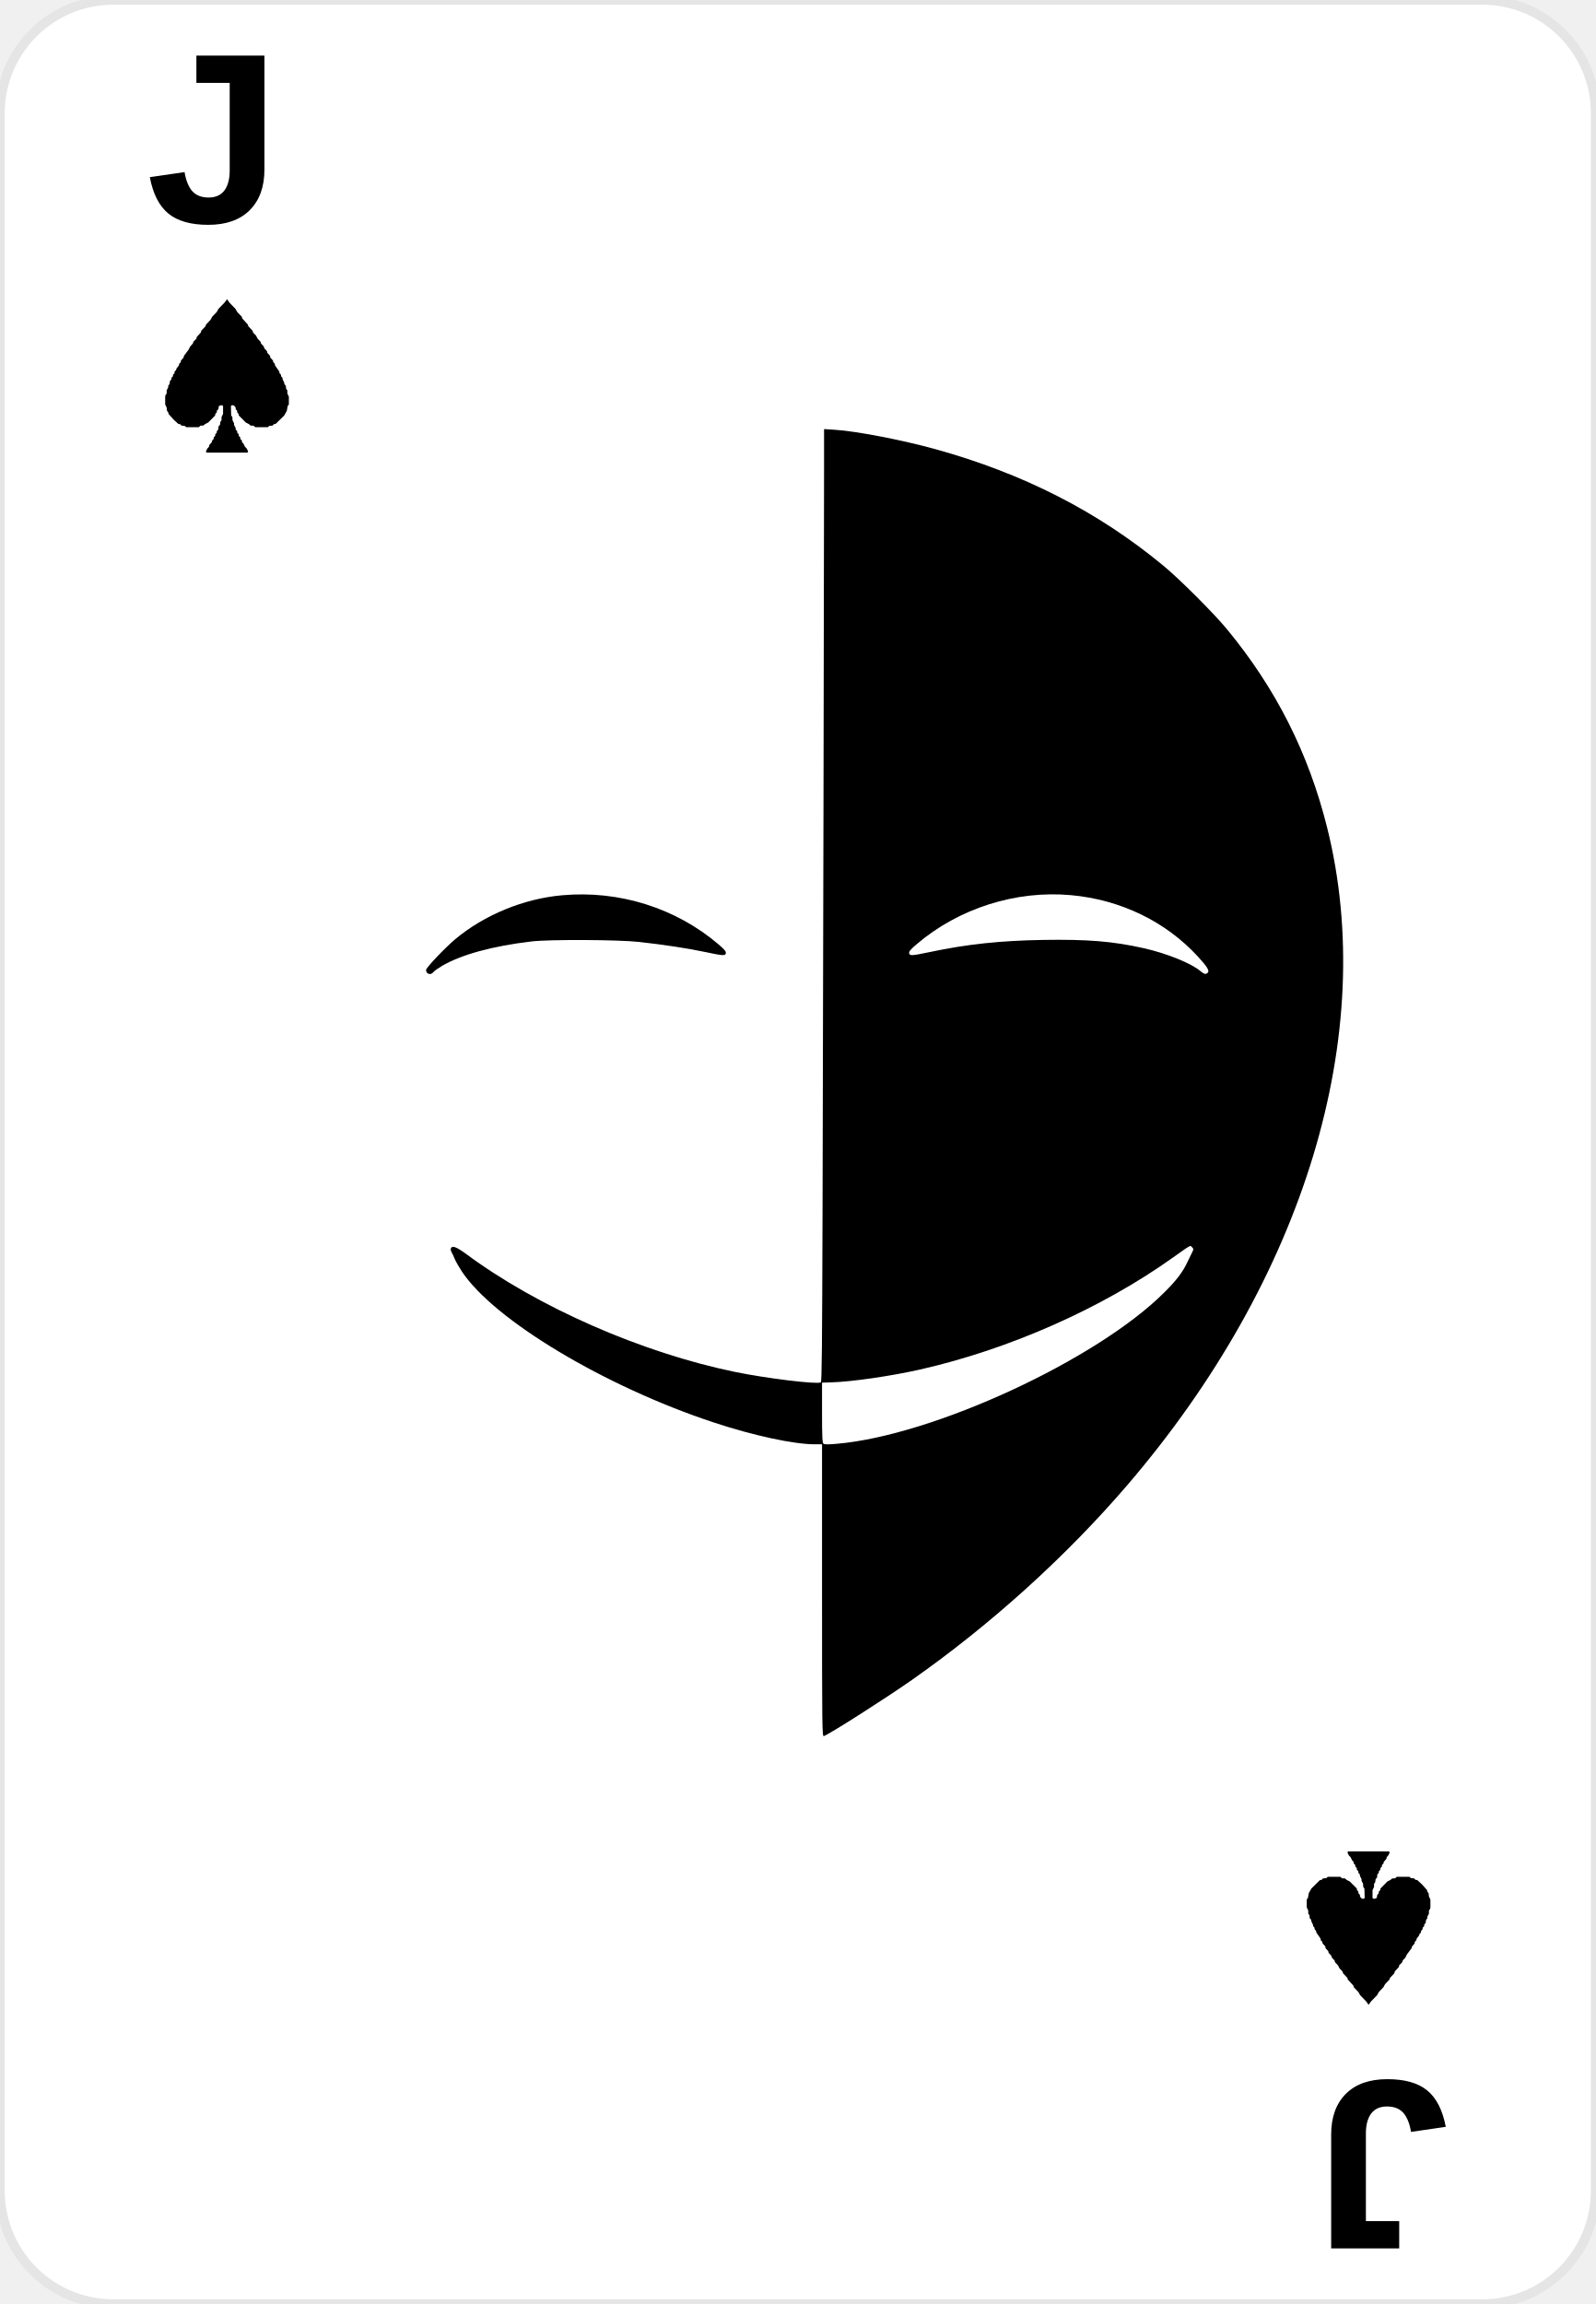
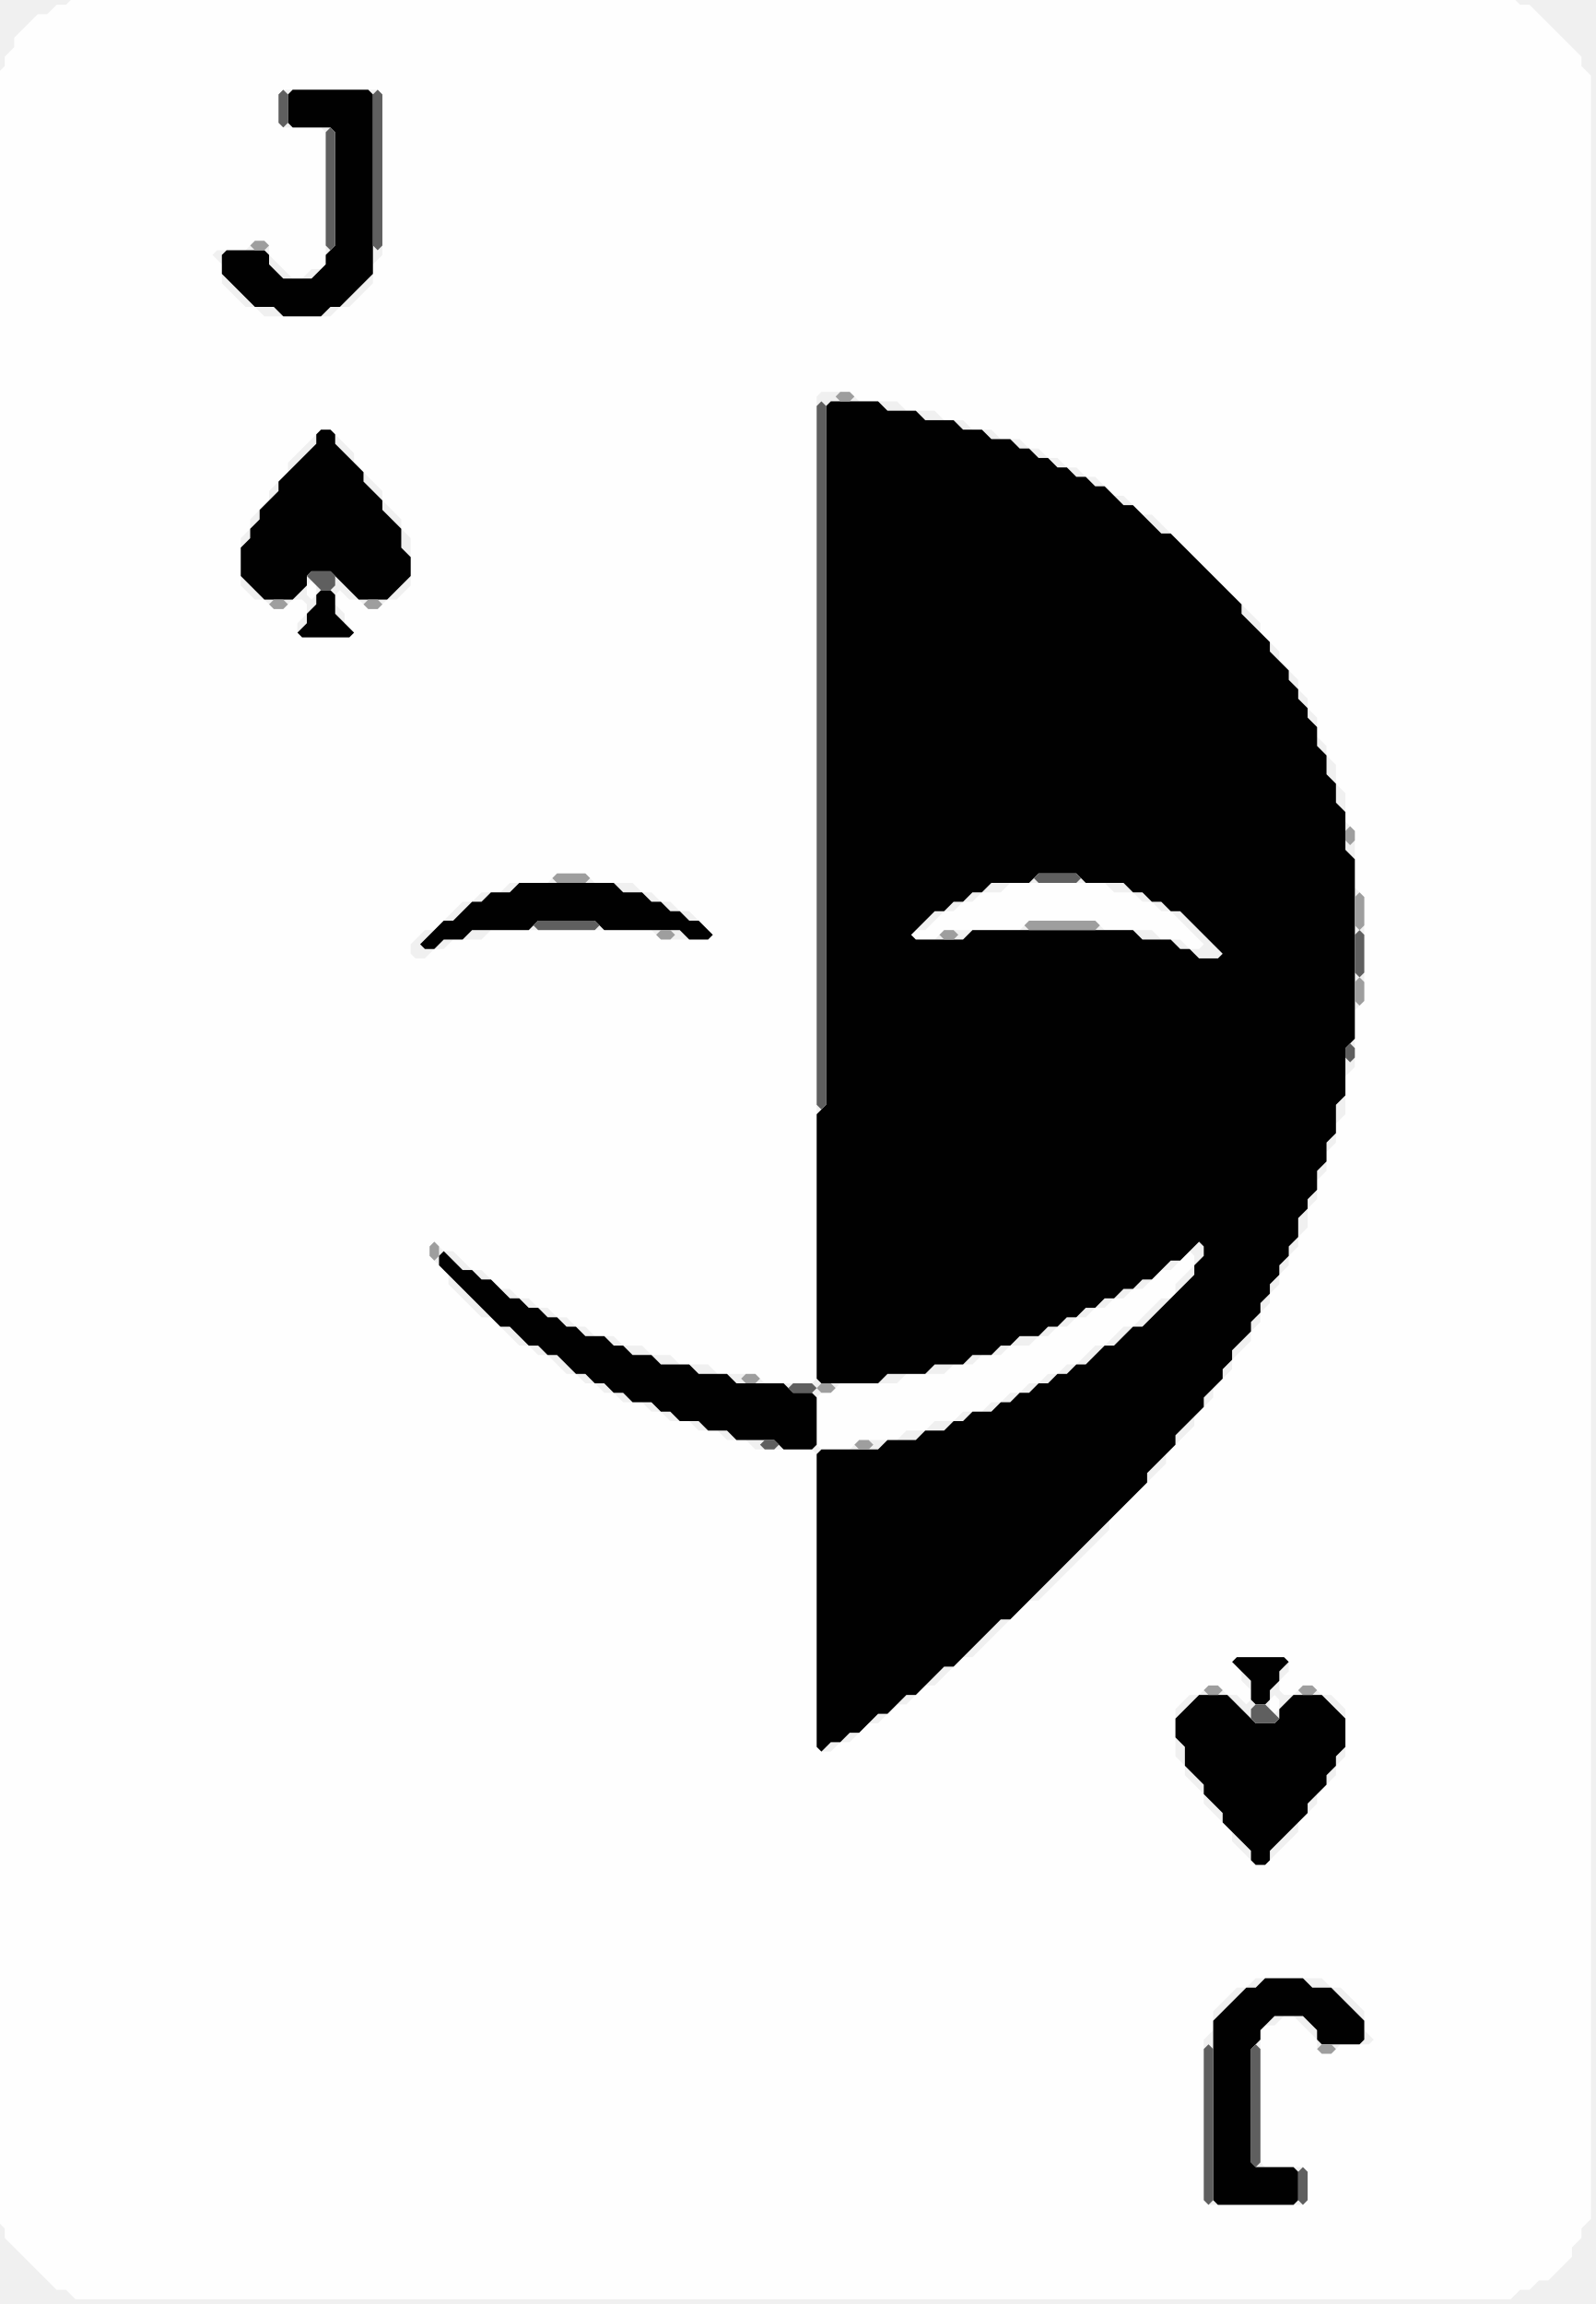
- <svg xmlns="http://www.w3.org/2000/svg" width="169" height="244" viewBox="0 0 169 244" fill="none">
-   <rect width="169" height="244" rx="12" fill="white" stroke="#E5E5E5" />
-   <g transform="translate(84.5 122) scale(1.07) translate(-84.5 -122)">
-     <g transform="translate(20, 30)">
-       <text font-family="Arial" font-size="24" font-weight="bold" fill="#000000">J</text>
-       <g transform="translate(8, 14) scale(0.8)">
-         <path d="M2.521,10.977 L-2.521,10.977 L-2.618,10.838 L-2.424,10.451 L-2.234,10.257 L-2.21,10.063 L-1.882,9.675 L-1.843,9.481 L-1.656,9.287 L-1.648,9.093 L-1.46,8.899 L-1.455,8.705 L-1.272,8.511 L-1.261,8.317 L-1.083,8.123 L-1.048,7.735 L-0.873,7.542 L-0.819,7.154 L-0.679,6.96 L-0.677,6.572 L-0.489,6.184 L-0.489,5.214 L-0.582,5.121 L-0.776,5.117 L-1.01,5.214 L-1.076,5.602 L-1.261,5.796 L-1.261,5.99 L-1.449,6.184 L-1.467,6.378 L-2.327,7.249 L-2.715,7.445 L-2.909,7.617 L-3.297,7.645 L-3.491,7.829 L-5.043,7.832 L-5.237,7.671 L-5.624,7.635 L-5.818,7.445 L-6.012,7.435 L-6.594,6.904 L-7.238,6.184 L-7.273,5.99 L-7.428,5.796 L-7.467,5.408 L-7.65,5.02 L-7.652,4.051 L-7.611,3.857 L-7.469,3.663 L-7.467,3.275 L-7.273,2.887 L-7.273,2.693 L-7.115,2.499 L-7.059,2.111 L-6.885,1.917 L-6.878,1.723 L-6.691,1.529 L-6.678,1.336 L-6.497,1.142 L-6.488,0.948 L-6.303,0.754 L-6.245,0.56 L-5.946,0.172 L-5.915,-0.022 L-5.722,-0.216 L-5.703,-0.41 L-5.372,-0.798 L-5.333,-0.992 L-4.752,-1.767 L-4.558,-2.155 L-4.214,-2.543 L-4.168,-2.737 L-3.786,-3.125 L-3.753,-3.319 L-3.228,-3.901 L-3.197,-4.095 L-2.65,-4.676 L-2.595,-4.87 L-2.041,-5.452 L-1.832,-5.84 L-1.272,-6.422 L-1.058,-6.81 L-0.309,-7.586 L0,-8.008 L0.299,-7.586 L1.048,-6.81 L1.265,-6.422 L1.828,-5.84 L1.873,-5.646 L2.576,-4.87 L2.624,-4.676 L3.169,-4.095 L3.214,-3.901 L3.585,-3.513 L3.785,-3.125 L4.157,-2.737 L4.194,-2.543 L4.555,-2.155 L4.595,-1.961 L4.945,-1.574 L4.983,-1.38 L5.329,-0.992 L5.345,-0.798 L5.692,-0.41 L5.722,-0.216 L5.915,-0.022 L5.935,0.172 L6.472,0.948 L6.497,1.142 L6.673,1.336 L6.691,1.529 L6.861,1.723 L6.885,1.917 L7.078,2.305 L7.095,2.499 L7.272,2.693 L7.317,3.081 L7.464,3.275 L7.466,3.663 L7.652,4.051 L7.651,5.02 L7.504,5.214 L7.402,5.796 L7.078,6.378 L6.012,7.428 L5.818,7.445 L5.624,7.634 L5.236,7.662 L5.042,7.832 L3.491,7.832 L3.297,7.647 L2.909,7.627 L2.715,7.445 L2.327,7.251 L1.457,6.378 L1.43,6.184 L1.26,5.99 L1.255,5.796 L1.073,5.602 L1.066,5.408 L0.937,5.214 L0.776,5.117 L0.582,5.117 L0.485,5.214 L0.514,6.378 L0.66,6.572 L0.679,6.96 L0.871,7.348 L0.872,7.542 L1.066,7.929 L1.079,8.123 L1.26,8.317 L1.262,8.511 L1.453,8.705 L1.454,8.899 L1.64,9.093 L1.648,9.287 L1.842,9.481 L1.851,9.675 L2.036,9.869 L2.23,10.257 L2.424,10.451 L2.618,10.838 Z" fill="black" />
-       </g>
-     </g>
-     <g transform="translate(149, 214) rotate(180)">
-       <text font-family="Arial" font-size="24" font-weight="bold" fill="#000000">J</text>
-       <g transform="translate(8, 14) scale(0.8)">
-         <path d="M2.521,10.977 L-2.521,10.977 L-2.618,10.838 L-2.424,10.451 L-2.234,10.257 L-2.21,10.063 L-1.882,9.675 L-1.843,9.481 L-1.656,9.287 L-1.648,9.093 L-1.46,8.899 L-1.455,8.705 L-1.272,8.511 L-1.261,8.317 L-1.083,8.123 L-1.048,7.735 L-0.873,7.542 L-0.819,7.154 L-0.679,6.96 L-0.677,6.572 L-0.489,6.184 L-0.489,5.214 L-0.582,5.121 L-0.776,5.117 L-1.01,5.214 L-1.076,5.602 L-1.261,5.796 L-1.261,5.99 L-1.449,6.184 L-1.467,6.378 L-2.327,7.249 L-2.715,7.445 L-2.909,7.617 L-3.297,7.645 L-3.491,7.829 L-5.043,7.832 L-5.237,7.671 L-5.624,7.635 L-5.818,7.445 L-6.012,7.435 L-6.594,6.904 L-7.238,6.184 L-7.273,5.99 L-7.428,5.796 L-7.467,5.408 L-7.65,5.02 L-7.652,4.051 L-7.611,3.857 L-7.469,3.663 L-7.467,3.275 L-7.273,2.887 L-7.273,2.693 L-7.115,2.499 L-7.059,2.111 L-6.885,1.917 L-6.878,1.723 L-6.691,1.529 L-6.678,1.336 L-6.497,1.142 L-6.488,0.948 L-6.303,0.754 L-6.245,0.56 L-5.946,0.172 L-5.915,-0.022 L-5.722,-0.216 L-5.703,-0.41 L-5.372,-0.798 L-5.333,-0.992 L-4.752,-1.767 L-4.558,-2.155 L-4.214,-2.543 L-4.168,-2.737 L-3.786,-3.125 L-3.753,-3.319 L-3.228,-3.901 L-3.197,-4.095 L-2.65,-4.676 L-2.595,-4.87 L-2.041,-5.452 L-1.832,-5.84 L-1.272,-6.422 L-1.058,-6.81 L-0.309,-7.586 L0,-8.008 L0.299,-7.586 L1.048,-6.81 L1.265,-6.422 L1.828,-5.84 L1.873,-5.646 L2.576,-4.87 L2.624,-4.676 L3.169,-4.095 L3.214,-3.901 L3.585,-3.513 L3.785,-3.125 L4.157,-2.737 L4.194,-2.543 L4.555,-2.155 L4.595,-1.961 L4.945,-1.574 L4.983,-1.38 L5.329,-0.992 L5.345,-0.798 L5.692,-0.41 L5.722,-0.216 L5.915,-0.022 L5.935,0.172 L6.472,0.948 L6.497,1.142 L6.673,1.336 L6.691,1.529 L6.861,1.723 L6.885,1.917 L7.078,2.305 L7.095,2.499 L7.272,2.693 L7.317,3.081 L7.464,3.275 L7.466,3.663 L7.652,4.051 L7.651,5.02 L7.504,5.214 L7.402,5.796 L7.078,6.378 L6.012,7.428 L5.818,7.445 L5.624,7.634 L5.236,7.662 L5.042,7.832 L3.491,7.832 L3.297,7.647 L2.909,7.627 L2.715,7.445 L2.327,7.251 L1.457,6.378 L1.43,6.184 L1.26,5.99 L1.255,5.796 L1.073,5.602 L1.066,5.408 L0.937,5.214 L0.776,5.117 L0.582,5.117 L0.485,5.214 L0.514,6.378 L0.66,6.572 L0.679,6.96 L0.871,7.348 L0.872,7.542 L1.066,7.929 L1.079,8.123 L1.26,8.317 L1.262,8.511 L1.453,8.705 L1.454,8.899 L1.64,9.093 L1.648,9.287 L1.842,9.481 L1.851,9.675 L2.036,9.869 L2.23,10.257 L2.424,10.451 L2.618,10.838 Z" fill="black" />
-       </g>
-     </g>
-     <g transform="translate(84.5, 122)">
-       <g transform="translate(-100, 75) scale(0.01, 0.01)">
-         <g transform="translate(0, 2048) scale(1, -1)" fill="#000000" stroke="none">
-           <path d="M10260 16269 c0 -769 -10 -5562 -15 -7303 -4 -1347 -7 -1691 -17               -1698 -33 -22 -536 39 -848 103 -924 190 -1955 642 -2666 1170 -95 69 -136 84               -148 53 -4 -9 0 -26 7 -38 7 -12 21 -41 31 -66 10 -25 42 -81 71 -125 319               -481 1413 -1137 2493 -1494 390 -129 795 -217 1004 -216 l68 0 0 -1447 c0               -1374 1 -1447 18 -1441 62 23 620 379 872 556 782 549 1526 1222 2131 1927               1755 2045 2490 4467 1978 6512 -184 736 -508 1376 -993 1963 -129 156 -467               494 -626 625 -648 536 -1384 912 -2260 1155 -326 90 -787 179 -992 191 l-108               7 0 -434z m2445 -4179 c491 -45 935 -260 1254 -606 90 -98 117 -140 101 -159               -18 -22 -38 -18 -74 13 -87 76 -334 176 -561 227 -307 69 -559 89 -999 82               -419 -7 -750 -42 -1114 -119 -186 -39 -206 -40 -210 -11 -2 16 15 37 74 87               417 356 983 536 1529 486z m1199 -3486 c14 -14 14 -19 3 -42 -8 -15 -29 -58               -47 -97 -47 -102 -110 -186 -230 -305 -669 -669 -2288 -1418 -3244 -1500 -87               -8 -122 -7 -132 1 -11 9 -14 69 -14 308 l0 296 93 3 c201 6 589 62 877 127               887 201 1804 608 2510 1113 112 81 145 103 167 111 1 1 9 -6 17 -15z" />
-           <path d="M7668 12089 c-379 -33 -771 -194 -1058 -434 -103 -87 -290 -283 -290               -306 0 -40 48 -54 72 -21 7 10 45 37 83 60 191 113 505 199 890 244 177 21               858 18 1065 -5 234 -26 482 -63 650 -99 184 -39 204 -40 208 -11 2 16 -15 37               -74 87 -421 359 -983 536 -1546 485z" />
-         </g>
-       </g>
-     </g>
-   </g>
+ <svg xmlns="http://www.w3.org/2000/svg" width="169" height="244" viewBox="0 0 169 244" shape-rendering="geometricPrecision">
+   <path fill="#fefefe" fill-rule="evenodd" d="M160.0,243.5 L8.0,243.5 L7.0,242.5 L6.0,242.5 L0.5,237.0 L0.5,236.0 L-0.5,235.0 L-0.5,8.0 L0.5,7.0 L0.5,6.0 L1.5,5.0 L1.5,4.0 L4.0,1.5 L5.0,1.5 L6.0,0.5 L7.0,0.5 L8.0,-0.5 L160.0,-0.5 L161.0,0.5 L162.0,0.5 L167.5,6.0 L167.5,7.0 L168.5,8.0 L168.5,235.0 L167.5,236.0 L167.5,237.0 L166.5,238.0 L166.5,239.0 L164.0,241.5 L163.0,241.5 L162.0,242.5 L161.0,242.5 Z M35.5,33.0 L36.0,32.5 L37.0,32.5 L39.5,30.0 L39.5,28.0 L40.5,27.0 L40.5,10.0 L40.0,9.5 L30.0,9.5 L29.5,10.0 L29.5,13.0 L30.0,13.5 L34.0,13.5 L34.5,14.0 L34.5,28.0 L34.0,28.5 L33.0,28.5 L32.0,29.5 L31.0,29.5 L28.5,27.0 L28.5,26.0 L28.0,25.5 L27.0,25.5 L26.0,26.5 L23.0,26.5 L22.5,27.0 L23.5,28.0 L23.5,30.0 L26.0,32.5 L27.0,32.5 L28.0,33.5 L35.0,33.5 Z M88.5,185.0 L89.0,184.5 L90.0,184.5 L92.0,182.5 L93.0,182.5 L95.0,180.5 L96.0,180.5 L98.0,178.5 L99.0,178.5 L102.0,175.5 L103.0,175.5 L109.0,169.5 L110.0,169.5 L117.5,162.0 L117.5,161.0 L123.5,155.0 L123.5,154.0 L126.5,151.0 L126.5,150.0 L128.5,148.0 L128.5,147.0 L130.5,145.0 L130.5,144.0 L132.5,142.0 L132.5,141.0 L133.5,140.0 L133.5,139.0 L134.5,138.0 L134.5,137.0 L135.5,136.0 L135.5,135.0 L136.5,134.0 L136.5,133.0 L137.5,132.0 L137.5,131.0 L138.5,130.0 L138.5,128.0 L139.5,127.0 L139.5,125.0 L140.5,124.0 L140.5,122.0 L141.5,121.0 L141.5,119.0 L142.5,118.0 L142.5,114.0 L143.5,113.0 L143.5,107.0 L144.5,106.0 L144.5,95.0 L143.5,94.0 L143.5,88.0 L142.5,87.0 L142.5,84.0 L141.5,83.0 L141.5,81.0 L140.5,80.0 L140.5,79.0 L139.5,78.0 L139.5,76.0 L138.5,75.0 L138.5,74.0 L137.5,73.0 L137.5,72.0 L135.5,70.0 L135.5,69.0 L133.5,67.0 L133.5,66.0 L122.0,54.5 L121.0,54.5 L119.0,52.5 L118.0,52.5 L116.0,50.5 L115.0,50.5 L114.0,49.5 L113.0,49.5 L112.0,48.5 L111.0,48.5 L110.0,47.5 L109.0,47.5 L108.0,46.5 L106.0,46.5 L105.0,45.5 L103.0,45.5 L102.0,44.5 L100.0,44.5 L99.0,43.5 L96.0,43.5 L95.0,42.5 L91.0,42.5 L90.0,41.5 L87.0,41.5 L86.5,42.0 L86.5,146.0 L86.0,146.5 L81.0,146.5 L80.0,145.5 L76.0,145.5 L75.0,144.5 L72.0,144.5 L71.0,143.5 L69.0,143.5 L68.0,142.5 L66.0,142.5 L65.0,141.5 L63.0,141.5 L62.0,140.5 L61.0,140.5 L60.0,139.5 L59.0,139.5 L58.0,138.5 L57.0,138.5 L56.0,137.5 L55.0,137.5 L54.0,136.5 L53.0,136.5 L51.0,134.5 L50.0,134.5 L48.0,132.5 L47.0,132.5 L46.0,131.5 L45.5,132.0 L45.5,133.0 L47.5,135.0 L47.5,136.0 L51.0,139.5 L52.0,139.5 L55.0,142.5 L56.0,142.5 L57.0,143.5 L58.0,143.5 L60.0,145.5 L61.0,145.5 L62.0,146.5 L63.0,146.5 L64.0,147.5 L65.0,147.5 L66.0,148.5 L68.0,148.5 L69.0,149.5 L70.0,149.5 L71.0,150.5 L73.0,150.5 L74.0,151.5 L76.0,151.5 L77.0,152.5 L79.0,152.5 L80.0,153.5 L86.0,153.5 L86.5,154.0 L86.5,185.0 L87.0,185.5 L88.0,185.5 Z M37.5,67.0 L36.5,66.0 L36.5,65.0 L35.5,64.0 L35.5,63.0 L36.0,62.5 L37.0,63.5 L38.0,63.5 L39.0,64.5 L40.0,64.5 L41.0,63.5 L42.0,63.5 L43.5,62.0 L43.5,57.0 L42.5,56.0 L42.5,55.0 L40.5,53.0 L40.5,52.0 L37.5,49.0 L37.5,48.0 L35.0,45.5 L34.0,45.5 L30.5,49.0 L30.5,50.0 L28.5,52.0 L28.5,53.0 L26.5,55.0 L26.5,56.0 L25.5,57.0 L25.5,62.0 L27.0,63.5 L28.0,63.5 L29.0,64.5 L30.0,64.5 L31.0,63.5 L32.0,63.5 L32.5,64.0 L32.5,65.0 L31.5,66.0 L31.5,67.0 L32.0,67.5 L37.0,67.5 Z M33.0,63.5 L32.5,63.0 L32.5,62.0 L33.0,61.5 L33.5,62.0 L33.5,63.0 Z M45.5,101.0 L46.0,100.5 L47.0,100.5 L48.0,99.5 L51.0,99.5 L52.0,98.5 L69.0,98.5 L70.0,99.5 L75.0,99.5 L75.5,99.0 L73.0,96.5 L72.0,96.5 L71.0,95.5 L70.0,95.5 L69.0,94.5 L68.0,94.5 L67.0,93.5 L63.0,93.5 L62.0,92.5 L59.0,92.5 L58.0,93.5 L54.0,93.5 L53.0,94.5 L51.0,94.5 L50.0,95.5 L49.0,95.5 L46.0,98.5 L45.0,98.5 L43.5,100.0 L43.5,101.0 L44.0,101.5 L45.0,101.5 Z M127.0,100.5 L126.0,100.5 L125.0,99.5 L123.0,99.5 L122.0,98.5 L117.0,98.5 L116.0,97.5 L109.0,97.5 L108.0,98.5 L100.0,98.5 L99.0,99.5 L97.0,99.5 L96.5,99.0 L97.0,98.5 L98.0,98.5 L100.0,96.5 L101.0,96.5 L102.0,95.5 L103.0,95.5 L104.0,94.5 L106.0,94.5 L107.0,93.5 L117.0,93.5 L118.0,94.5 L120.0,94.5 L121.0,95.5 L122.0,95.5 L123.0,96.5 L124.0,96.5 L127.5,100.0 Z M90.0,153.5 L87.0,153.5 L86.5,153.0 L86.5,148.0 L87.0,147.5 L88.0,147.5 L89.0,146.5 L95.0,146.5 L96.0,145.5 L100.0,145.5 L101.0,144.5 L103.0,144.5 L104.0,143.5 L106.0,143.5 L107.0,142.5 L109.0,142.5 L110.0,141.5 L111.0,141.5 L112.0,140.5 L113.0,140.5 L114.0,139.5 L115.0,139.5 L116.0,138.5 L117.0,138.5 L118.0,137.5 L119.0,137.5 L120.0,136.5 L121.0,136.5 L123.0,134.5 L124.0,134.5 L126.0,132.5 L126.5,133.0 L126.5,134.0 L124.5,136.0 L124.5,137.0 L124.0,137.5 L123.0,137.5 L120.0,140.5 L119.0,140.5 L117.0,142.5 L116.0,142.5 L114.0,144.5 L113.0,144.5 L112.0,145.5 L111.0,145.5 L110.0,146.5 L109.0,146.5 L108.0,147.5 L107.0,147.5 L106.0,148.5 L105.0,148.5 L104.0,149.5 L102.0,149.5 L101.0,150.5 L99.0,150.5 L98.0,151.5 L96.0,151.5 L95.0,152.5 L91.0,152.5 Z M134.5,197.0 L137.5,194.0 L137.5,193.0 L139.5,191.0 L139.5,190.0 L141.5,188.0 L141.5,187.0 L142.5,186.0 L142.5,181.0 L141.0,179.5 L140.0,179.5 L139.0,178.5 L138.0,178.5 L137.0,179.5 L136.0,179.5 L135.5,179.0 L135.5,178.0 L136.5,177.0 L136.5,176.0 L136.0,175.5 L131.0,175.5 L130.5,176.0 L131.5,177.0 L131.5,178.0 L132.5,179.0 L132.5,180.0 L132.0,180.5 L131.0,179.5 L130.0,179.5 L129.0,178.5 L128.0,178.5 L127.0,179.5 L126.0,179.5 L124.5,181.0 L124.5,186.0 L125.5,187.0 L125.5,188.0 L127.5,190.0 L127.5,191.0 L130.5,194.0 L130.5,195.0 L133.0,197.5 L134.0,197.5 Z M135.0,181.5 L134.5,181.0 L134.5,180.0 L135.0,179.5 L135.5,180.0 L135.5,181.0 Z M138.5,233.0 L138.5,230.0 L138.0,229.5 L134.0,229.5 L133.5,229.0 L133.5,215.0 L134.0,214.5 L135.0,214.5 L136.0,213.5 L137.0,213.5 L139.5,216.0 L139.5,217.0 L140.0,217.5 L141.0,217.5 L142.0,216.5 L145.0,216.5 L145.5,216.0 L144.5,215.0 L144.5,213.0 L142.0,210.5 L141.0,210.5 L140.0,209.5 L133.0,209.5 L132.0,210.5 L131.0,210.5 L128.5,213.0 L128.5,215.0 L127.5,216.0 L127.5,233.0 L128.0,233.5 L138.0,233.5 Z" />
+   <path fill="#010101" fill-rule="evenodd" d="M34.0,33.5 L30.0,33.5 L29.0,32.5 L27.0,32.5 L23.5,29.0 L23.5,27.0 L24.0,26.5 L28.0,26.5 L28.5,27.0 L28.5,28.0 L30.0,29.5 L33.0,29.5 L34.5,28.0 L34.5,27.0 L35.5,26.0 L35.5,14.0 L35.0,13.5 L31.0,13.5 L30.5,13.0 L30.5,10.0 L31.0,9.5 L39.0,9.5 L39.5,10.0 L39.5,29.0 L36.0,32.5 L35.0,32.5 Z M87.0,185.5 L86.5,185.0 L86.5,154.0 L87.0,153.5 L93.0,153.5 L94.0,152.5 L97.0,152.5 L98.0,151.5 L100.0,151.5 L101.0,150.5 L102.0,150.5 L103.0,149.5 L105.0,149.5 L106.0,148.5 L107.0,148.5 L108.0,147.5 L109.0,147.5 L110.0,146.5 L111.0,146.5 L112.0,145.5 L113.0,145.5 L114.0,144.5 L115.0,144.5 L117.0,142.5 L118.0,142.5 L120.0,140.5 L121.0,140.5 L126.5,135.0 L126.5,134.0 L127.5,133.0 L127.5,132.0 L127.0,131.5 L125.0,133.5 L124.0,133.5 L122.0,135.5 L121.0,135.5 L120.0,136.5 L119.0,136.5 L118.0,137.5 L117.0,137.5 L116.0,138.5 L115.0,138.5 L114.0,139.5 L113.0,139.5 L112.0,140.5 L111.0,140.5 L110.0,141.5 L108.0,141.5 L107.0,142.5 L106.0,142.5 L105.0,143.5 L103.0,143.5 L102.0,144.5 L99.0,144.5 L98.0,145.5 L94.0,145.5 L93.0,146.5 L87.0,146.5 L86.5,146.0 L86.5,118.0 L87.5,117.0 L87.5,43.0 L88.0,42.5 L93.0,42.5 L94.0,43.5 L97.0,43.5 L98.0,44.5 L101.0,44.5 L102.0,45.5 L104.0,45.5 L105.0,46.5 L107.0,46.5 L108.0,47.5 L109.0,47.5 L110.0,48.5 L111.0,48.5 L112.0,49.5 L113.0,49.5 L114.0,50.5 L115.0,50.5 L116.0,51.5 L117.0,51.5 L119.0,53.5 L120.0,53.5 L123.0,56.5 L124.0,56.5 L131.5,64.0 L131.5,65.0 L134.5,68.0 L134.5,69.0 L136.5,71.0 L136.5,72.0 L137.5,73.0 L137.5,74.0 L138.5,75.0 L138.5,76.0 L139.5,77.0 L139.5,79.0 L140.5,80.0 L140.5,82.0 L141.5,83.0 L141.5,85.0 L142.5,86.0 L142.5,90.0 L143.5,91.0 L143.5,110.0 L142.5,111.0 L142.5,116.0 L141.5,117.0 L141.5,120.0 L140.5,121.0 L140.5,123.0 L139.5,124.0 L139.5,126.0 L138.5,127.0 L138.5,128.0 L137.5,129.0 L137.5,131.0 L136.5,132.0 L136.5,133.0 L135.5,134.0 L135.5,135.0 L134.5,136.0 L134.5,137.0 L133.5,138.0 L133.5,139.0 L132.5,140.0 L132.5,141.0 L130.5,143.0 L130.5,144.0 L129.5,145.0 L129.5,146.0 L127.5,148.0 L127.5,149.0 L124.5,152.0 L124.5,153.0 L121.5,156.0 L121.5,157.0 L107.0,171.5 L106.0,171.5 L101.0,176.5 L100.0,176.5 L97.0,179.5 L96.0,179.5 L94.0,181.5 L93.0,181.5 L91.0,183.5 L90.0,183.5 L89.0,184.5 L88.0,184.5 Z M41.0,63.5 L38.0,63.5 L35.0,60.5 L33.0,60.5 L32.5,61.0 L32.5,62.0 L31.0,63.5 L28.0,63.5 L25.5,61.0 L25.5,58.0 L26.5,57.0 L26.5,56.0 L27.5,55.0 L27.5,54.0 L29.5,52.0 L29.5,51.0 L33.5,47.0 L33.5,46.0 L34.0,45.5 L35.0,45.5 L35.5,46.0 L35.5,47.0 L38.5,50.0 L38.5,51.0 L40.5,53.0 L40.5,54.0 L42.5,56.0 L42.5,58.0 L43.5,59.0 L43.5,61.0 Z M37.0,67.5 L32.0,67.5 L31.5,67.0 L32.5,66.0 L32.5,65.0 L33.5,64.0 L33.5,63.0 L34.0,62.5 L35.0,62.5 L35.5,63.0 L35.5,65.0 L37.5,67.0 Z M129.5,101.0 L125.0,96.5 L124.0,96.5 L123.0,95.5 L122.0,95.5 L121.0,94.5 L120.0,94.5 L119.0,93.5 L115.0,93.5 L114.0,92.5 L110.0,92.5 L109.0,93.5 L105.0,93.5 L104.0,94.5 L103.0,94.5 L102.0,95.5 L101.0,95.5 L100.0,96.5 L99.0,96.5 L96.5,99.0 L97.0,99.5 L102.0,99.5 L103.0,98.5 L120.0,98.5 L121.0,99.5 L124.0,99.5 L125.0,100.5 L126.0,100.5 L127.0,101.5 L129.0,101.5 Z M46.0,100.5 L45.0,100.5 L44.5,100.0 L47.0,97.5 L48.0,97.5 L50.0,95.5 L51.0,95.5 L52.0,94.5 L54.0,94.5 L55.0,93.5 L65.0,93.5 L66.0,94.5 L68.0,94.5 L69.0,95.5 L70.0,95.5 L71.0,96.5 L72.0,96.5 L73.0,97.5 L74.0,97.5 L75.5,99.0 L75.0,99.5 L73.0,99.5 L72.0,98.5 L64.0,98.5 L63.0,97.5 L57.0,97.5 L56.0,98.5 L50.0,98.5 L49.0,99.5 L47.0,99.5 Z M86.0,153.5 L83.0,153.5 L82.0,152.5 L78.0,152.5 L77.0,151.5 L75.0,151.5 L74.0,150.5 L72.0,150.5 L71.0,149.5 L70.0,149.5 L69.0,148.5 L67.0,148.5 L66.0,147.5 L65.0,147.5 L64.0,146.5 L63.0,146.5 L62.0,145.5 L61.0,145.5 L59.0,143.5 L58.0,143.5 L57.0,142.5 L56.0,142.5 L54.0,140.5 L53.0,140.5 L46.5,134.0 L46.5,133.0 L47.0,132.5 L49.0,134.5 L50.0,134.5 L51.0,135.5 L52.0,135.5 L54.0,137.5 L55.0,137.5 L56.0,138.5 L57.0,138.5 L58.0,139.5 L59.0,139.5 L60.0,140.5 L61.0,140.5 L62.0,141.5 L64.0,141.5 L65.0,142.5 L66.0,142.5 L67.0,143.5 L69.0,143.5 L70.0,144.5 L73.0,144.5 L74.0,145.5 L77.0,145.5 L78.0,146.5 L83.0,146.5 L84.0,147.5 L86.0,147.5 L86.5,148.0 L86.5,153.0 Z M134.0,180.5 L133.0,180.5 L132.5,180.0 L132.5,178.0 L130.5,176.0 L131.0,175.5 L136.0,175.5 L136.5,176.0 L135.5,177.0 L135.5,178.0 L134.5,179.0 L134.5,180.0 Z M134.0,197.5 L133.0,197.5 L132.5,197.0 L132.5,196.0 L129.5,193.0 L129.5,192.0 L127.5,190.0 L127.5,189.0 L125.5,187.0 L125.5,185.0 L124.5,184.0 L124.5,182.0 L127.0,179.5 L130.0,179.5 L133.0,182.5 L135.0,182.5 L135.5,182.0 L135.5,181.0 L137.0,179.5 L140.0,179.5 L142.5,182.0 L142.5,185.0 L141.5,186.0 L141.5,187.0 L140.5,188.0 L140.5,189.0 L138.5,191.0 L138.5,192.0 L134.5,196.0 L134.5,197.0 Z M137.0,233.5 L129.0,233.5 L128.5,233.0 L128.5,214.0 L132.0,210.5 L133.0,210.5 L134.0,209.5 L138.0,209.5 L139.0,210.5 L141.0,210.5 L144.5,214.0 L144.5,216.0 L144.0,216.5 L140.0,216.5 L139.5,216.0 L139.5,215.0 L138.0,213.5 L135.0,213.5 L133.5,215.0 L133.5,216.0 L132.5,217.0 L132.5,229.0 L133.0,229.5 L137.0,229.5 L137.5,230.0 L137.5,233.0 Z" />
+   <path fill="#5f5f5f" fill-rule="evenodd" d="M30.0,13.5 L29.5,13.0 L29.5,10.0 L30.0,9.5 L30.5,10.0 L30.5,13.0 Z M40.0,26.5 L39.5,26.0 L39.5,10.0 L40.0,9.5 L40.5,10.0 L40.5,26.0 Z M35.0,26.5 L34.5,26.0 L34.5,14.0 L35.0,13.5 L35.5,14.0 L35.5,26.0 Z M87.0,117.5 L86.5,117.0 L86.5,58.0 L86.5,43.0 L87.0,42.5 L87.5,43.0 L87.5,117.0 Z M35.0,62.5 L34.0,62.5 L32.5,61.0 L33.0,60.5 L35.0,60.5 L35.5,61.0 L35.5,62.0 Z M114.0,93.5 L110.0,93.5 L109.5,93.0 L110.0,92.5 L114.0,92.5 L114.5,93.0 Z M63.0,98.5 L57.0,98.5 L56.5,98.0 L57.0,97.5 L63.0,97.5 L63.5,98.0 Z M144.0,103.5 L143.5,103.0 L143.5,99.0 L144.0,98.5 L144.5,99.0 L144.5,103.0 Z M143.0,112.5 L142.5,112.0 L142.5,111.0 L143.0,110.5 L143.5,111.0 L143.5,112.0 Z M86.0,147.5 L84.0,147.5 L83.5,147.0 L84.0,146.5 L86.0,146.5 L86.5,147.0 Z M82.0,153.5 L81.0,153.5 L80.5,153.0 L81.0,152.5 L82.0,152.5 L82.5,153.0 Z M135.0,182.5 L133.0,182.5 L132.5,182.0 L132.5,181.0 L133.0,180.5 L134.0,180.5 L135.5,182.0 Z M128.0,233.5 L127.5,233.0 L127.5,217.0 L128.0,216.5 L128.5,217.0 L128.5,233.0 Z M133.0,229.5 L132.5,229.0 L132.5,217.0 L133.0,216.5 L133.5,217.0 L133.5,229.0 Z M138.0,233.5 L137.5,233.0 L137.5,230.0 L138.0,229.5 L138.5,230.0 L138.5,233.0 Z" />
+   <path fill="#9e9e9e" fill-rule="evenodd" d="M28.0,26.5 L27.0,26.5 L26.5,26.0 L27.0,25.5 L28.0,25.5 L28.5,26.0 Z M90.0,42.5 L89.0,42.5 L88.5,42.0 L89.0,41.5 L90.0,41.5 L90.5,42.0 Z M30.0,64.5 L29.0,64.5 L28.5,64.0 L29.0,63.5 L30.0,63.5 L30.5,64.0 Z M40.0,64.5 L39.0,64.5 L38.5,64.0 L39.0,63.5 L40.0,63.5 L40.5,64.0 Z M143.0,89.5 L142.5,89.0 L142.5,88.0 L143.0,87.5 L143.5,88.0 L143.5,89.0 Z M62.0,93.5 L59.0,93.5 L58.5,93.0 L59.0,92.5 L62.0,92.5 L62.5,93.0 Z M144.0,98.5 L143.5,98.0 L143.5,95.0 L144.0,94.5 L144.5,95.0 L144.5,98.0 Z M116.0,98.5 L109.0,98.5 L108.5,98.0 L109.0,97.5 L116.0,97.5 L116.5,98.0 Z M71.0,99.5 L70.0,99.5 L69.5,99.0 L70.0,98.5 L71.0,98.5 L71.5,99.0 Z M101.0,99.5 L100.0,99.5 L99.5,99.0 L100.0,98.5 L101.0,98.5 L101.5,99.0 Z M144.0,106.5 L143.5,106.0 L143.5,104.0 L144.0,103.5 L144.5,104.0 L144.5,106.0 Z M46.0,133.5 L45.5,133.0 L45.5,132.0 L46.0,131.5 L46.5,132.0 L46.5,133.0 Z M80.0,146.5 L79.0,146.5 L78.5,146.0 L79.0,145.5 L80.0,145.5 L80.5,146.0 Z M88.0,147.5 L87.0,147.5 L86.5,147.0 L87.0,146.5 L88.0,146.5 L88.5,147.0 Z M92.0,153.5 L91.0,153.5 L90.5,153.0 L91.0,152.5 L92.0,152.5 L92.5,153.0 Z M129.0,179.5 L128.0,179.5 L127.5,179.0 L128.0,178.5 L129.0,178.5 L129.5,179.0 Z M139.0,179.5 L138.0,179.5 L137.5,179.0 L138.0,178.5 L139.0,178.5 L139.5,179.0 Z M141.0,217.5 L140.0,217.5 L139.5,217.0 L140.0,216.5 L141.0,216.5 L141.5,217.0 Z" />
</svg>
